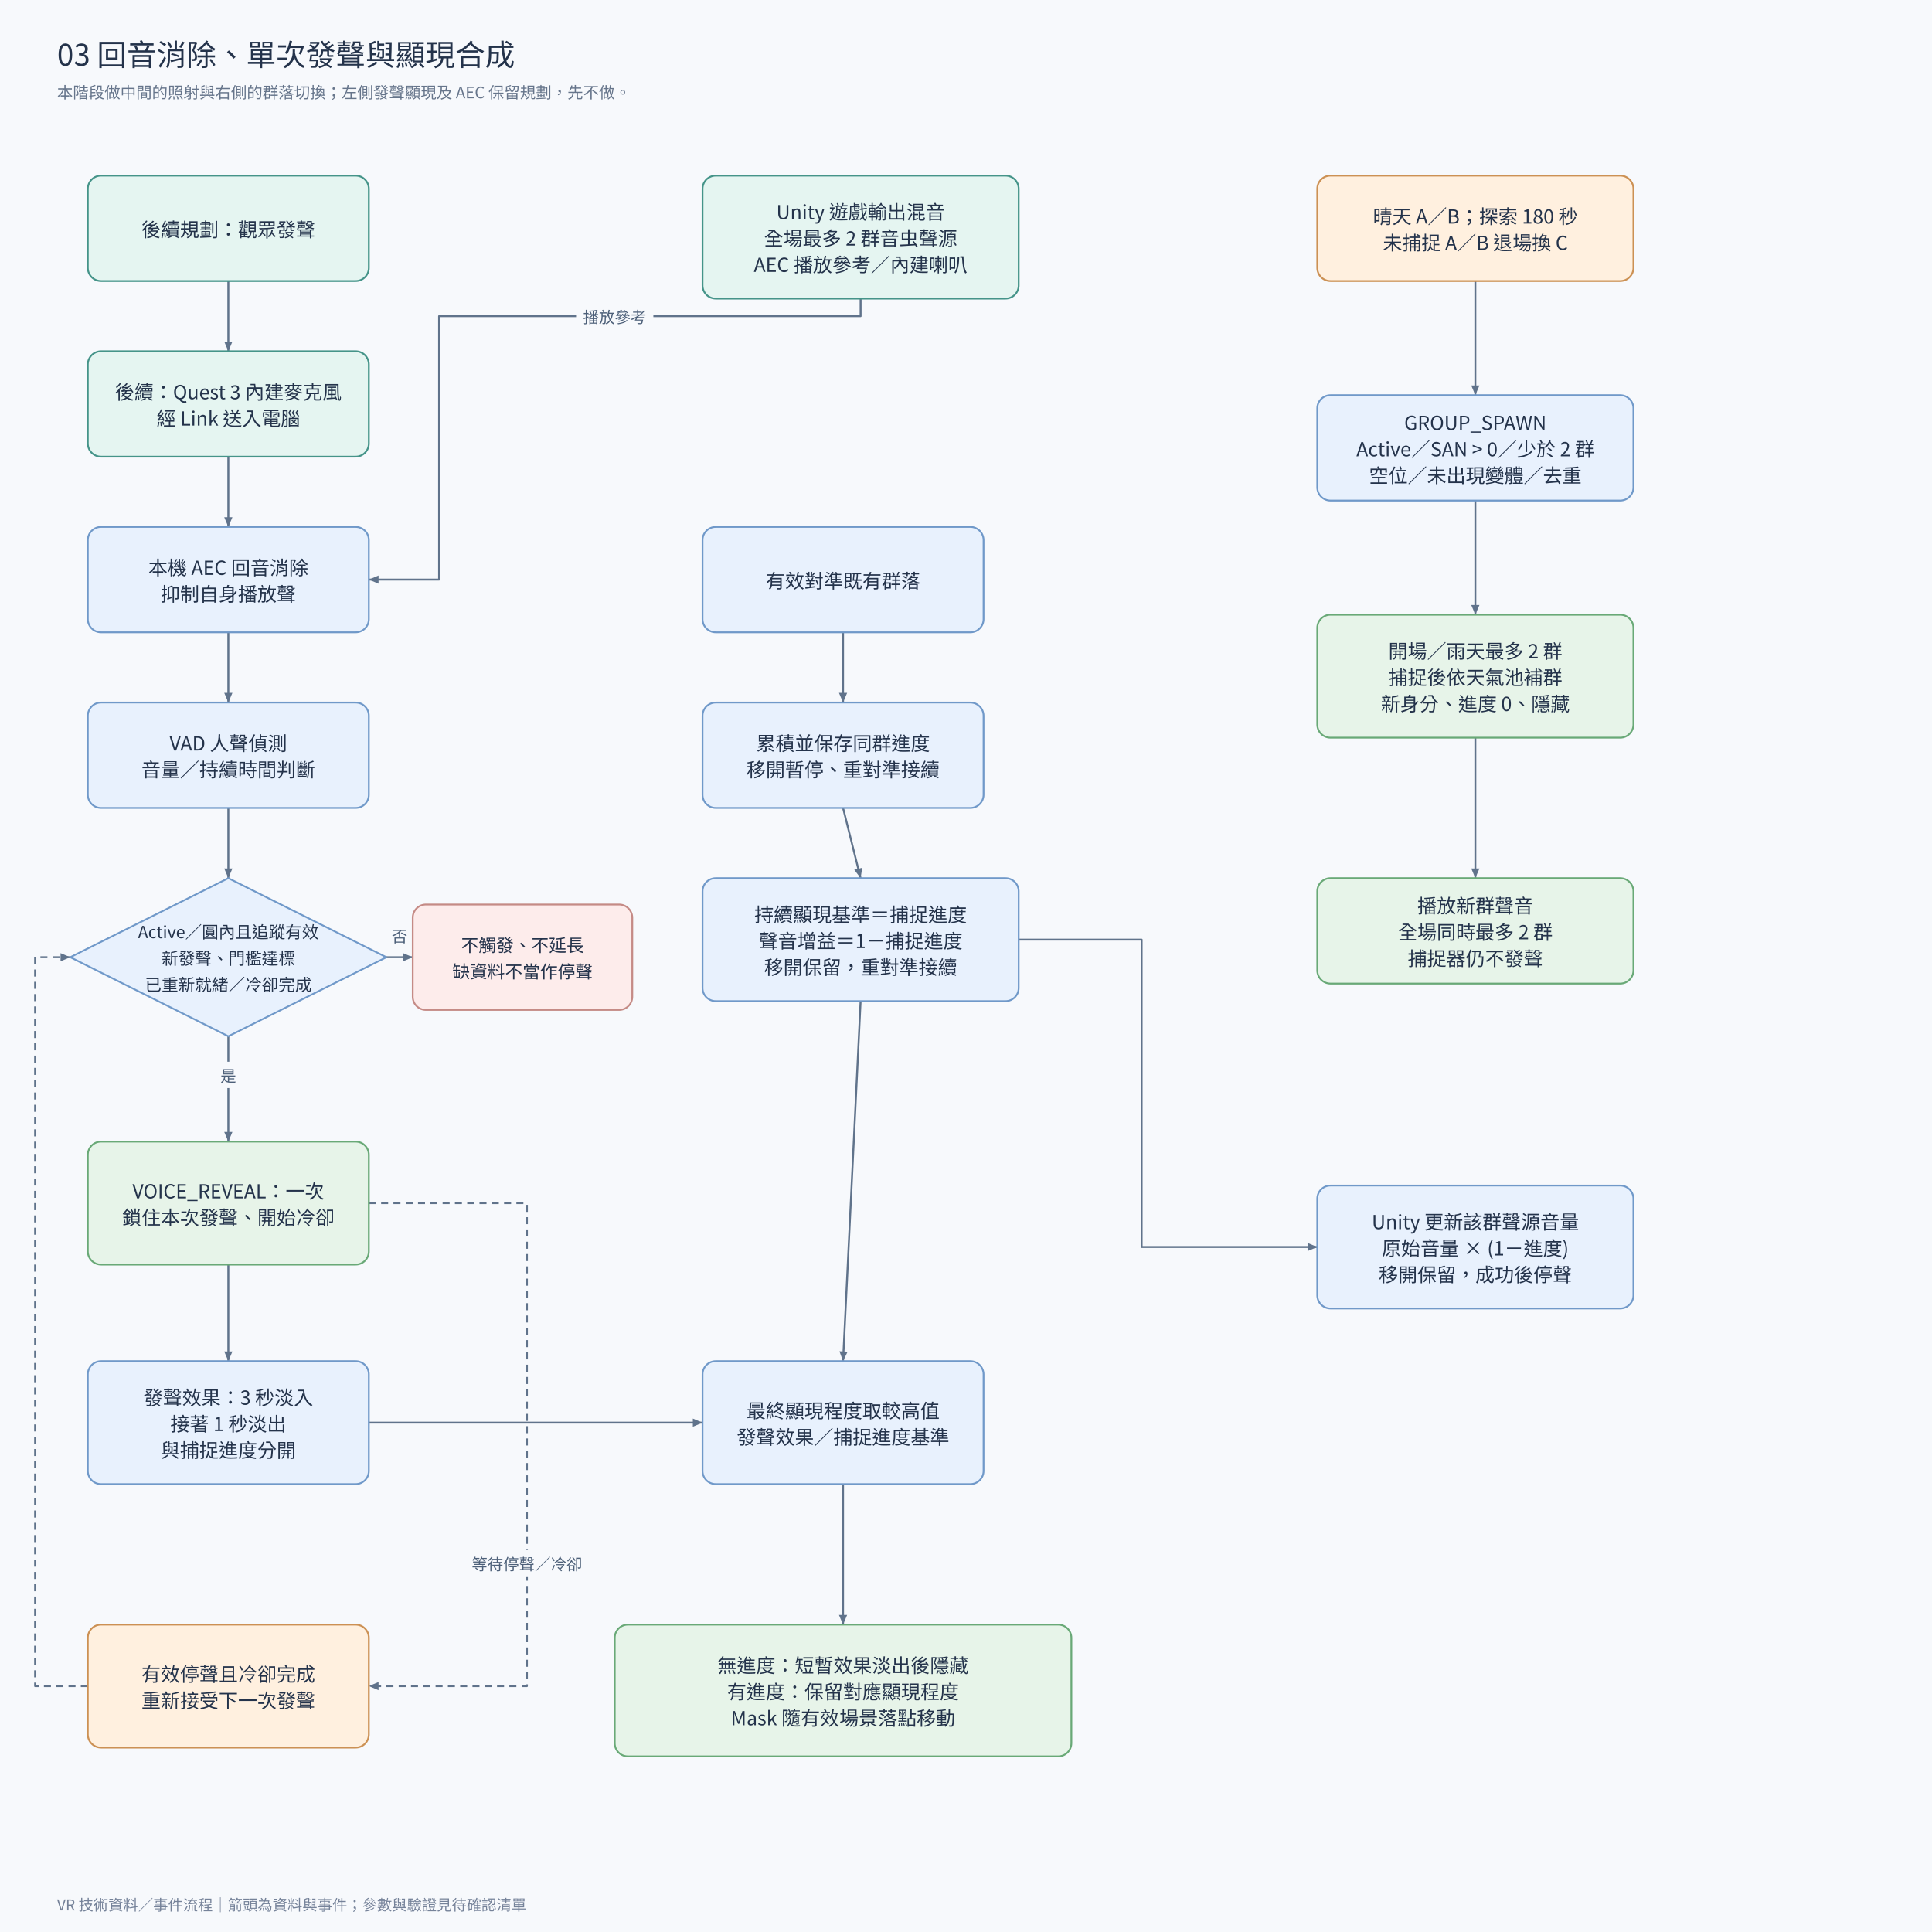
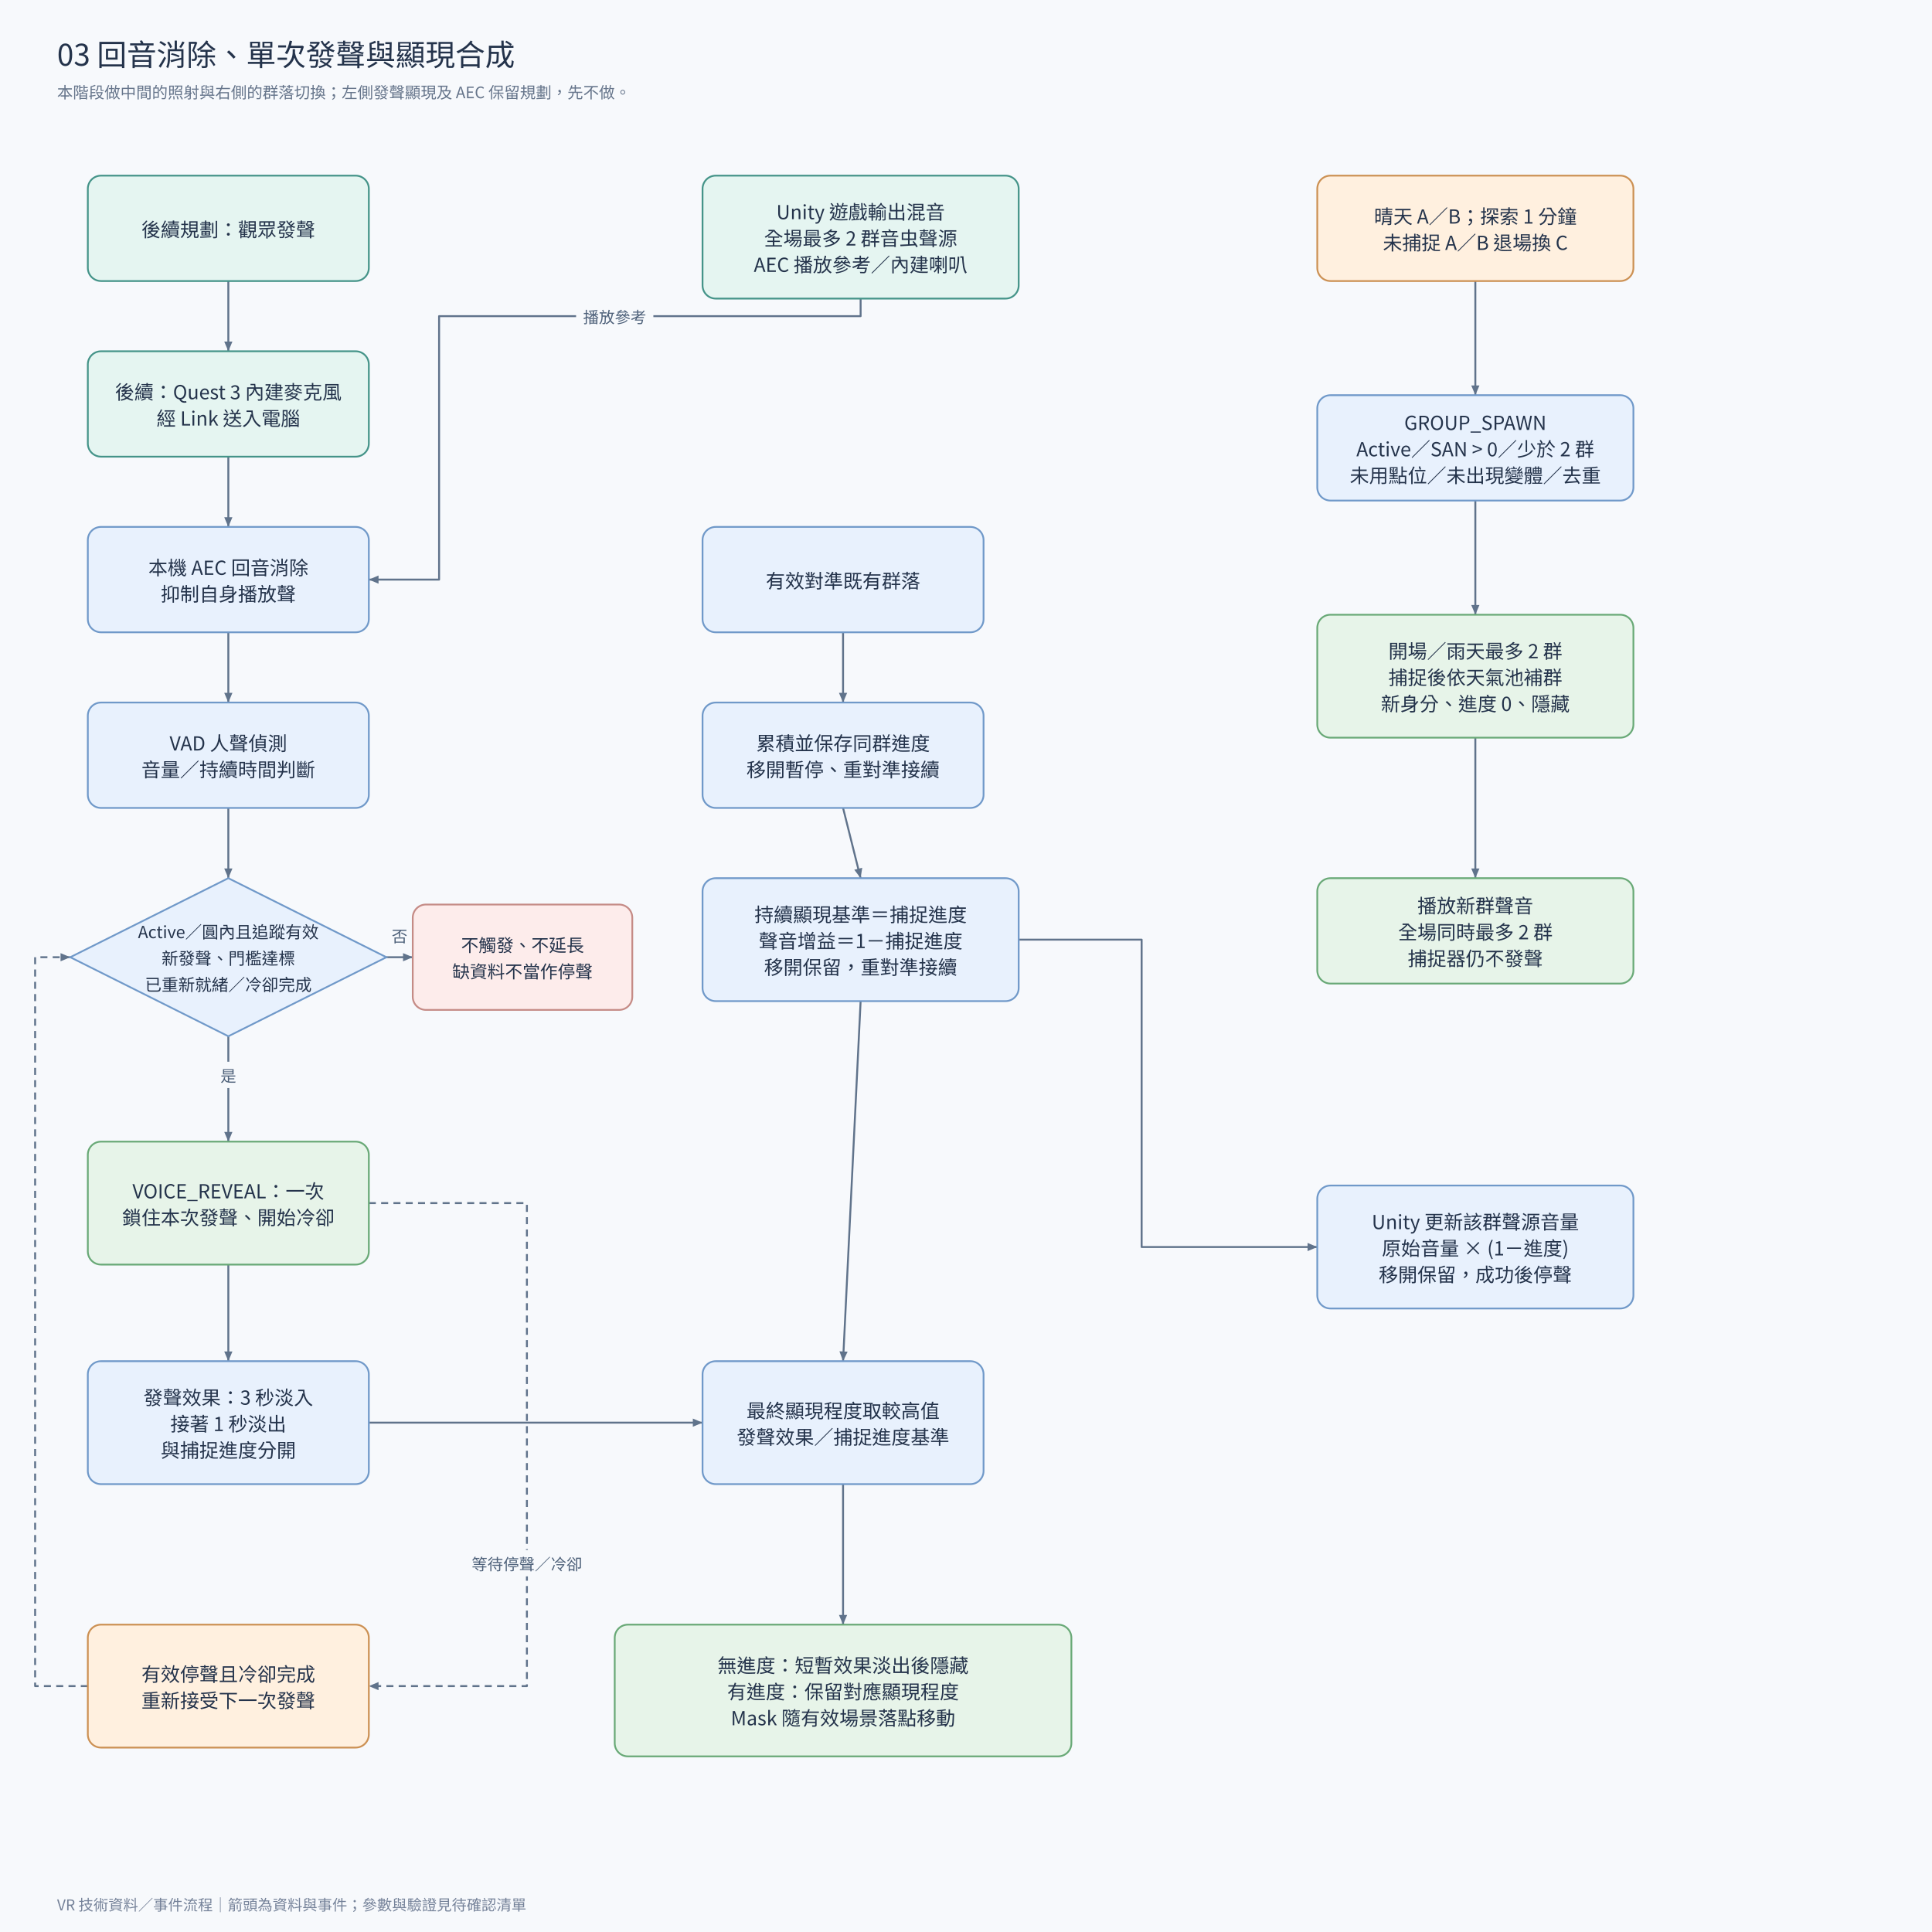
<svg xmlns="http://www.w3.org/2000/svg" width="2200" height="2200" viewBox="0 0 2200 2200">
  <rect width="2200" height="2200" fill="#f7f9fc" />
  <polyline points="260.0,320 260.0,400" fill="none" stroke="#60738b" stroke-width="2.2" stroke-linejoin="round" />
  <polygon points="260.00,400.00 255.33,388.95 264.67,388.95" fill="#60738b" />
  <polyline points="260.0,520 260.0,600" fill="none" stroke="#60738b" stroke-width="2.2" stroke-linejoin="round" />
  <polygon points="260.00,600.00 255.33,588.95 264.67,588.95" fill="#60738b" />
  <polyline points="980.0,340 980,360 500,360 500,660 420,660.0" fill="none" stroke="#60738b" stroke-width="2.2" stroke-linejoin="round" />
  <polygon points="420.00,660.00 431.05,655.33 431.05,664.67" fill="#60738b" />
  <rect x="656.0" y="345" width="88.0" height="30" rx="4" fill="#f7f9fc" />
  <text x="700" y="360" dominant-baseline="central" font-family="Microsoft JhengHei, Noto Sans CJK TC, sans-serif" font-size="18" fill="#4d6079" text-anchor="middle">播放參考</text>
  <polyline points="260.0,720 260.0,800" fill="none" stroke="#60738b" stroke-width="2.2" stroke-linejoin="round" />
  <polygon points="260.00,800.00 255.33,788.95 264.67,788.95" fill="#60738b" />
  <polyline points="260.0,920 260.0,1000" fill="none" stroke="#60738b" stroke-width="2.2" stroke-linejoin="round" />
  <polygon points="260.00,1000.00 255.33,988.95 264.67,988.95" fill="#60738b" />
  <polyline points="440,1090.0 470,1090.0" fill="none" stroke="#60738b" stroke-width="2.2" stroke-linejoin="round" />
  <polygon points="470.00,1090.00 458.95,1094.67 458.95,1085.33" fill="#60738b" />
  <rect x="438.0" y="1050" width="34.0" height="30" rx="4" fill="#f7f9fc" />
  <text x="455" y="1065" dominant-baseline="central" font-family="Microsoft JhengHei, Noto Sans CJK TC, sans-serif" font-size="18" fill="#4d6079" text-anchor="middle">否</text>
  <polyline points="260.0,1180 260.0,1300" fill="none" stroke="#60738b" stroke-width="2.2" stroke-linejoin="round" />
  <polygon points="260.00,1300.00 255.33,1288.95 264.67,1288.95" fill="#60738b" />
  <rect x="243.0" y="1209.0" width="34.0" height="30" rx="4" fill="#f7f9fc" />
  <text x="260.0" y="1224.0" dominant-baseline="central" font-family="Microsoft JhengHei, Noto Sans CJK TC, sans-serif" font-size="18" fill="#4d6079" text-anchor="middle">是</text>
  <polyline points="260.0,1440 260.0,1550" fill="none" stroke="#60738b" stroke-width="2.2" stroke-linejoin="round" />
  <polygon points="260.00,1550.00 255.33,1538.95 264.67,1538.95" fill="#60738b" />
  <polyline points="420,1370.0 600,1370 600,1920 420,1920.0" fill="none" stroke="#60738b" stroke-width="2.2" stroke-linejoin="round" stroke-dasharray="8 6" />
  <polygon points="420.00,1920.00 431.05,1915.33 431.05,1924.67" fill="#60738b" />
  <rect x="529.0" y="1765" width="142.0" height="30" rx="4" fill="#f7f9fc" />
  <text x="600" y="1780" dominant-baseline="central" font-family="Microsoft JhengHei, Noto Sans CJK TC, sans-serif" font-size="18" fill="#4d6079" text-anchor="middle">等待停聲／冷卻</text>
  <polyline points="100,1920.0 40,1920 40,1090 80,1090.0" fill="none" stroke="#60738b" stroke-width="2.2" stroke-linejoin="round" stroke-dasharray="8 6" />
  <polygon points="80.00,1090.00 68.95,1094.67 68.95,1085.33" fill="#60738b" />
  <polyline points="960.0,720 960.0,800" fill="none" stroke="#60738b" stroke-width="2.2" stroke-linejoin="round" />
  <polygon points="960.00,800.00 955.33,788.95 964.67,788.95" fill="#60738b" />
  <polyline points="960.0,920 980.0,1000" fill="none" stroke="#60738b" stroke-width="2.2" stroke-linejoin="round" />
  <polygon points="980.00,1000.00 972.79,990.41 981.85,988.14" fill="#60738b" />
  <polyline points="980.0,1140 960.0,1550" fill="none" stroke="#60738b" stroke-width="2.2" stroke-linejoin="round" />
  <polygon points="960.00,1550.00 955.87,1538.73 965.21,1539.19" fill="#60738b" />
  <polyline points="420,1620.0 800,1620.0" fill="none" stroke="#60738b" stroke-width="2.2" stroke-linejoin="round" />
  <polygon points="800.00,1620.00 788.95,1624.67 788.95,1615.33" fill="#60738b" />
  <polyline points="960.0,1690 960.0,1850" fill="none" stroke="#60738b" stroke-width="2.2" stroke-linejoin="round" />
  <polygon points="960.00,1850.00 955.33,1838.95 964.67,1838.95" fill="#60738b" />
  <polyline points="1680.0,320 1680.0,450" fill="none" stroke="#60738b" stroke-width="2.2" stroke-linejoin="round" />
  <polygon points="1680.00,450.00 1675.33,438.95 1684.67,438.95" fill="#60738b" />
  <polyline points="1680.0,570 1680.0,700" fill="none" stroke="#60738b" stroke-width="2.2" stroke-linejoin="round" />
  <polygon points="1680.00,700.00 1675.33,688.95 1684.67,688.95" fill="#60738b" />
  <polyline points="1680.0,840 1680.0,1000" fill="none" stroke="#60738b" stroke-width="2.2" stroke-linejoin="round" />
  <polygon points="1680.00,1000.00 1675.33,988.95 1684.67,988.95" fill="#60738b" />
  <polyline points="1160,1070.0 1300,1070 1300,1420 1500,1420.0" fill="none" stroke="#60738b" stroke-width="2.2" stroke-linejoin="round" />
  <polygon points="1500.00,1420.00 1488.95,1424.67 1488.95,1415.33" fill="#60738b" />
  <rect x="100" y="200" width="320" height="120" rx="15" fill="#e5f5f1" stroke="#459489" stroke-width="2" />
  <text x="260.0" y="260.0" dominant-baseline="central" font-family="Microsoft JhengHei, Noto Sans CJK TC, sans-serif" font-size="22" fill="#24334b" text-anchor="middle">後續規劃：觀眾發聲</text>
  <rect x="100" y="400" width="320" height="120" rx="15" fill="#e5f5f1" stroke="#459489" stroke-width="2" />
  <text x="260.0" y="445.0" dominant-baseline="central" font-family="Microsoft JhengHei, Noto Sans CJK TC, sans-serif" font-size="22" fill="#24334b" text-anchor="middle">後續：Quest 3 內建麥克風</text>
  <text x="260.0" y="475.0" dominant-baseline="central" font-family="Microsoft JhengHei, Noto Sans CJK TC, sans-serif" font-size="22" fill="#24334b" text-anchor="middle">經 Link 送入電腦</text>
  <rect x="100" y="600" width="320" height="120" rx="15" fill="#e8f1fd" stroke="#7099c9" stroke-width="2" />
  <text x="260.0" y="645.0" dominant-baseline="central" font-family="Microsoft JhengHei, Noto Sans CJK TC, sans-serif" font-size="22" fill="#24334b" text-anchor="middle">本機 AEC 回音消除</text>
  <text x="260.0" y="675.0" dominant-baseline="central" font-family="Microsoft JhengHei, Noto Sans CJK TC, sans-serif" font-size="22" fill="#24334b" text-anchor="middle">抑制自身播放聲</text>
  <rect x="100" y="800" width="320" height="120" rx="15" fill="#e8f1fd" stroke="#7099c9" stroke-width="2" />
  <text x="260.0" y="845.0" dominant-baseline="central" font-family="Microsoft JhengHei, Noto Sans CJK TC, sans-serif" font-size="22" fill="#24334b" text-anchor="middle">VAD 人聲偵測</text>
  <text x="260.0" y="875.0" dominant-baseline="central" font-family="Microsoft JhengHei, Noto Sans CJK TC, sans-serif" font-size="22" fill="#24334b" text-anchor="middle">音量／持續時間判斷</text>
  <polygon points="260.0,1000 440,1090.0 260.0,1180 80,1090.0" fill="#e8f1fd" stroke="#7099c9" stroke-width="2" />
  <text x="260.0" y="1060.0" dominant-baseline="central" font-family="Microsoft JhengHei, Noto Sans CJK TC, sans-serif" font-size="19" fill="#24334b" text-anchor="middle">Active／圓內且追蹤有效</text>
  <text x="260.0" y="1090.0" dominant-baseline="central" font-family="Microsoft JhengHei, Noto Sans CJK TC, sans-serif" font-size="19" fill="#24334b" text-anchor="middle">新發聲、門檻達標</text>
  <text x="260.0" y="1120.0" dominant-baseline="central" font-family="Microsoft JhengHei, Noto Sans CJK TC, sans-serif" font-size="19" fill="#24334b" text-anchor="middle">已重新就緒／冷卻完成</text>
  <rect x="470" y="1030" width="250" height="120" rx="15" fill="#fdeceb" stroke="#c58b86" stroke-width="2" />
  <text x="595.0" y="1075.0" dominant-baseline="central" font-family="Microsoft JhengHei, Noto Sans CJK TC, sans-serif" font-size="20" fill="#24334b" text-anchor="middle">不觸發、不延長</text>
  <text x="595.0" y="1105.0" dominant-baseline="central" font-family="Microsoft JhengHei, Noto Sans CJK TC, sans-serif" font-size="20" fill="#24334b" text-anchor="middle">缺資料不當作停聲</text>
  <rect x="100" y="1300" width="320" height="140" rx="15" fill="#e7f4e9" stroke="#69a977" stroke-width="2" />
  <text x="260.0" y="1355.0" dominant-baseline="central" font-family="Microsoft JhengHei, Noto Sans CJK TC, sans-serif" font-size="22" fill="#24334b" text-anchor="middle">VOICE_REVEAL：一次</text>
  <text x="260.0" y="1385.0" dominant-baseline="central" font-family="Microsoft JhengHei, Noto Sans CJK TC, sans-serif" font-size="22" fill="#24334b" text-anchor="middle">鎖住本次發聲、開始冷卻</text>
  <rect x="100" y="1550" width="320" height="140" rx="15" fill="#e8f1fd" stroke="#7099c9" stroke-width="2" />
  <text x="260.0" y="1590.0" dominant-baseline="central" font-family="Microsoft JhengHei, Noto Sans CJK TC, sans-serif" font-size="22" fill="#24334b" text-anchor="middle">發聲效果：3 秒淡入</text>
  <text x="260.0" y="1620.0" dominant-baseline="central" font-family="Microsoft JhengHei, Noto Sans CJK TC, sans-serif" font-size="22" fill="#24334b" text-anchor="middle">接著 1 秒淡出</text>
  <text x="260.0" y="1650.0" dominant-baseline="central" font-family="Microsoft JhengHei, Noto Sans CJK TC, sans-serif" font-size="22" fill="#24334b" text-anchor="middle">與捕捉進度分開</text>
  <rect x="100" y="1850" width="320" height="140" rx="15" fill="#fff0df" stroke="#cc9154" stroke-width="2" />
  <text x="260.0" y="1905.0" dominant-baseline="central" font-family="Microsoft JhengHei, Noto Sans CJK TC, sans-serif" font-size="22" fill="#24334b" text-anchor="middle">有效停聲且冷卻完成</text>
  <text x="260.0" y="1935.0" dominant-baseline="central" font-family="Microsoft JhengHei, Noto Sans CJK TC, sans-serif" font-size="22" fill="#24334b" text-anchor="middle">重新接受下一次發聲</text>
  <rect x="800" y="200" width="360" height="140" rx="15" fill="#e5f5f1" stroke="#459489" stroke-width="2" />
  <text x="980.0" y="240.0" dominant-baseline="central" font-family="Microsoft JhengHei, Noto Sans CJK TC, sans-serif" font-size="22" fill="#24334b" text-anchor="middle">Unity 遊戲輸出混音</text>
  <text x="980.0" y="270.0" dominant-baseline="central" font-family="Microsoft JhengHei, Noto Sans CJK TC, sans-serif" font-size="22" fill="#24334b" text-anchor="middle">全場最多 2 群音虫聲源</text>
  <text x="980.0" y="300.0" dominant-baseline="central" font-family="Microsoft JhengHei, Noto Sans CJK TC, sans-serif" font-size="22" fill="#24334b" text-anchor="middle">AEC 播放參考／內建喇叭</text>
  <rect x="800" y="600" width="320" height="120" rx="15" fill="#e8f1fd" stroke="#7099c9" stroke-width="2" />
  <text x="960.0" y="660.0" dominant-baseline="central" font-family="Microsoft JhengHei, Noto Sans CJK TC, sans-serif" font-size="22" fill="#24334b" text-anchor="middle">有效對準既有群落</text>
  <rect x="800" y="800" width="320" height="120" rx="15" fill="#e8f1fd" stroke="#7099c9" stroke-width="2" />
  <text x="960.0" y="845.0" dominant-baseline="central" font-family="Microsoft JhengHei, Noto Sans CJK TC, sans-serif" font-size="22" fill="#24334b" text-anchor="middle">累積並保存同群進度</text>
  <text x="960.0" y="875.0" dominant-baseline="central" font-family="Microsoft JhengHei, Noto Sans CJK TC, sans-serif" font-size="22" fill="#24334b" text-anchor="middle">移開暫停、重對準接續</text>
  <rect x="800" y="1000" width="360" height="140" rx="15" fill="#e8f1fd" stroke="#7099c9" stroke-width="2" />
  <text x="980.0" y="1040.0" dominant-baseline="central" font-family="Microsoft JhengHei, Noto Sans CJK TC, sans-serif" font-size="22" fill="#24334b" text-anchor="middle">持續顯現基準＝捕捉進度</text>
  <text x="980.0" y="1070.0" dominant-baseline="central" font-family="Microsoft JhengHei, Noto Sans CJK TC, sans-serif" font-size="22" fill="#24334b" text-anchor="middle">聲音增益＝1－捕捉進度</text>
  <text x="980.0" y="1100.0" dominant-baseline="central" font-family="Microsoft JhengHei, Noto Sans CJK TC, sans-serif" font-size="22" fill="#24334b" text-anchor="middle">移開保留，重對準接續</text>
  <rect x="800" y="1550" width="320" height="140" rx="15" fill="#e8f1fd" stroke="#7099c9" stroke-width="2" />
  <text x="960.0" y="1605.0" dominant-baseline="central" font-family="Microsoft JhengHei, Noto Sans CJK TC, sans-serif" font-size="22" fill="#24334b" text-anchor="middle">最終顯現程度取較高值</text>
  <text x="960.0" y="1635.0" dominant-baseline="central" font-family="Microsoft JhengHei, Noto Sans CJK TC, sans-serif" font-size="22" fill="#24334b" text-anchor="middle">發聲效果／捕捉進度基準</text>
  <rect x="700" y="1850" width="520" height="150" rx="15" fill="#e7f4e9" stroke="#69a977" stroke-width="2" />
  <text x="960.0" y="1895.0" dominant-baseline="central" font-family="Microsoft JhengHei, Noto Sans CJK TC, sans-serif" font-size="22" fill="#24334b" text-anchor="middle">無進度：短暫效果淡出後隱藏</text>
  <text x="960.0" y="1925.0" dominant-baseline="central" font-family="Microsoft JhengHei, Noto Sans CJK TC, sans-serif" font-size="22" fill="#24334b" text-anchor="middle">有進度：保留對應顯現程度</text>
  <text x="960.0" y="1955.0" dominant-baseline="central" font-family="Microsoft JhengHei, Noto Sans CJK TC, sans-serif" font-size="22" fill="#24334b" text-anchor="middle">Mask 隨有效場景落點移動</text>
  <rect x="1500" y="200" width="360" height="120" rx="15" fill="#fff0df" stroke="#cc9154" stroke-width="2" />
-   <text x="1680.0" y="245.0" dominant-baseline="central" font-family="Microsoft JhengHei, Noto Sans CJK TC, sans-serif" font-size="22" fill="#24334b" text-anchor="middle">晴天 A／B；探索 180 秒</text>
+   <text x="1680.0" y="245.0" dominant-baseline="central" font-family="Microsoft JhengHei, Noto Sans CJK TC, sans-serif" font-size="22" fill="#24334b" text-anchor="middle">晴天 A／B；探索 1 分鐘</text>
  <text x="1680.0" y="275.0" dominant-baseline="central" font-family="Microsoft JhengHei, Noto Sans CJK TC, sans-serif" font-size="22" fill="#24334b" text-anchor="middle">未捕捉 A／B 退場換 C</text>
  <rect x="1500" y="450" width="360" height="120" rx="15" fill="#e8f1fd" stroke="#7099c9" stroke-width="2" />
  <text x="1680.0" y="480.0" dominant-baseline="central" font-family="Microsoft JhengHei, Noto Sans CJK TC, sans-serif" font-size="22" fill="#24334b" text-anchor="middle">GROUP_SPAWN</text>
  <text x="1680.0" y="510.0" dominant-baseline="central" font-family="Microsoft JhengHei, Noto Sans CJK TC, sans-serif" font-size="22" fill="#24334b" text-anchor="middle">Active／SAN &gt; 0／少於 2 群</text>
-   <text x="1680.0" y="540.0" dominant-baseline="central" font-family="Microsoft JhengHei, Noto Sans CJK TC, sans-serif" font-size="22" fill="#24334b" text-anchor="middle">空位／未出現變體／去重</text>
+   <text x="1680.0" y="540.0" dominant-baseline="central" font-family="Microsoft JhengHei, Noto Sans CJK TC, sans-serif" font-size="22" fill="#24334b" text-anchor="middle">未用點位／未出現變體／去重</text>
  <rect x="1500" y="700" width="360" height="140" rx="15" fill="#e7f4e9" stroke="#69a977" stroke-width="2" />
  <text x="1680.0" y="740.0" dominant-baseline="central" font-family="Microsoft JhengHei, Noto Sans CJK TC, sans-serif" font-size="22" fill="#24334b" text-anchor="middle">開場／雨天最多 2 群</text>
  <text x="1680.0" y="770.0" dominant-baseline="central" font-family="Microsoft JhengHei, Noto Sans CJK TC, sans-serif" font-size="22" fill="#24334b" text-anchor="middle">捕捉後依天氣池補群</text>
  <text x="1680.0" y="800.0" dominant-baseline="central" font-family="Microsoft JhengHei, Noto Sans CJK TC, sans-serif" font-size="22" fill="#24334b" text-anchor="middle">新身分、進度 0、隱藏</text>
  <rect x="1500" y="1000" width="360" height="120" rx="15" fill="#e7f4e9" stroke="#69a977" stroke-width="2" />
  <text x="1680.0" y="1030.0" dominant-baseline="central" font-family="Microsoft JhengHei, Noto Sans CJK TC, sans-serif" font-size="22" fill="#24334b" text-anchor="middle">播放新群聲音</text>
  <text x="1680.0" y="1060.0" dominant-baseline="central" font-family="Microsoft JhengHei, Noto Sans CJK TC, sans-serif" font-size="22" fill="#24334b" text-anchor="middle">全場同時最多 2 群</text>
  <text x="1680.0" y="1090.0" dominant-baseline="central" font-family="Microsoft JhengHei, Noto Sans CJK TC, sans-serif" font-size="22" fill="#24334b" text-anchor="middle">捕捉器仍不發聲</text>
  <rect x="1500" y="1350" width="360" height="140" rx="15" fill="#e8f1fd" stroke="#7099c9" stroke-width="2" />
  <text x="1680.0" y="1390.0" dominant-baseline="central" font-family="Microsoft JhengHei, Noto Sans CJK TC, sans-serif" font-size="22" fill="#24334b" text-anchor="middle">Unity 更新該群聲源音量</text>
  <text x="1680.0" y="1420.0" dominant-baseline="central" font-family="Microsoft JhengHei, Noto Sans CJK TC, sans-serif" font-size="22" fill="#24334b" text-anchor="middle">原始音量 × (1－進度)</text>
  <text x="1680.0" y="1450.0" dominant-baseline="central" font-family="Microsoft JhengHei, Noto Sans CJK TC, sans-serif" font-size="22" fill="#24334b" text-anchor="middle">移開保留，成功後停聲</text>
  <text x="65" y="60" dominant-baseline="central" font-family="Microsoft JhengHei, Noto Sans CJK TC, sans-serif" font-size="34" fill="#24334b" text-anchor="start">03  回音消除、單次發聲與顯現合成</text>
  <text x="65" y="104" dominant-baseline="central" font-family="Microsoft JhengHei, Noto Sans CJK TC, sans-serif" font-size="18" fill="#66758b" text-anchor="start">本階段做中間的照射與右側的群落切換；左側發聲顯現及 AEC 保留規劃，先不做。</text>
  <text x="65" y="2168" dominant-baseline="central" font-family="Microsoft JhengHei, Noto Sans CJK TC, sans-serif" font-size="17" fill="#758299" text-anchor="start">VR 技術資料／事件流程｜箭頭為資料與事件；參數與驗證見待確認清單</text>
</svg>
